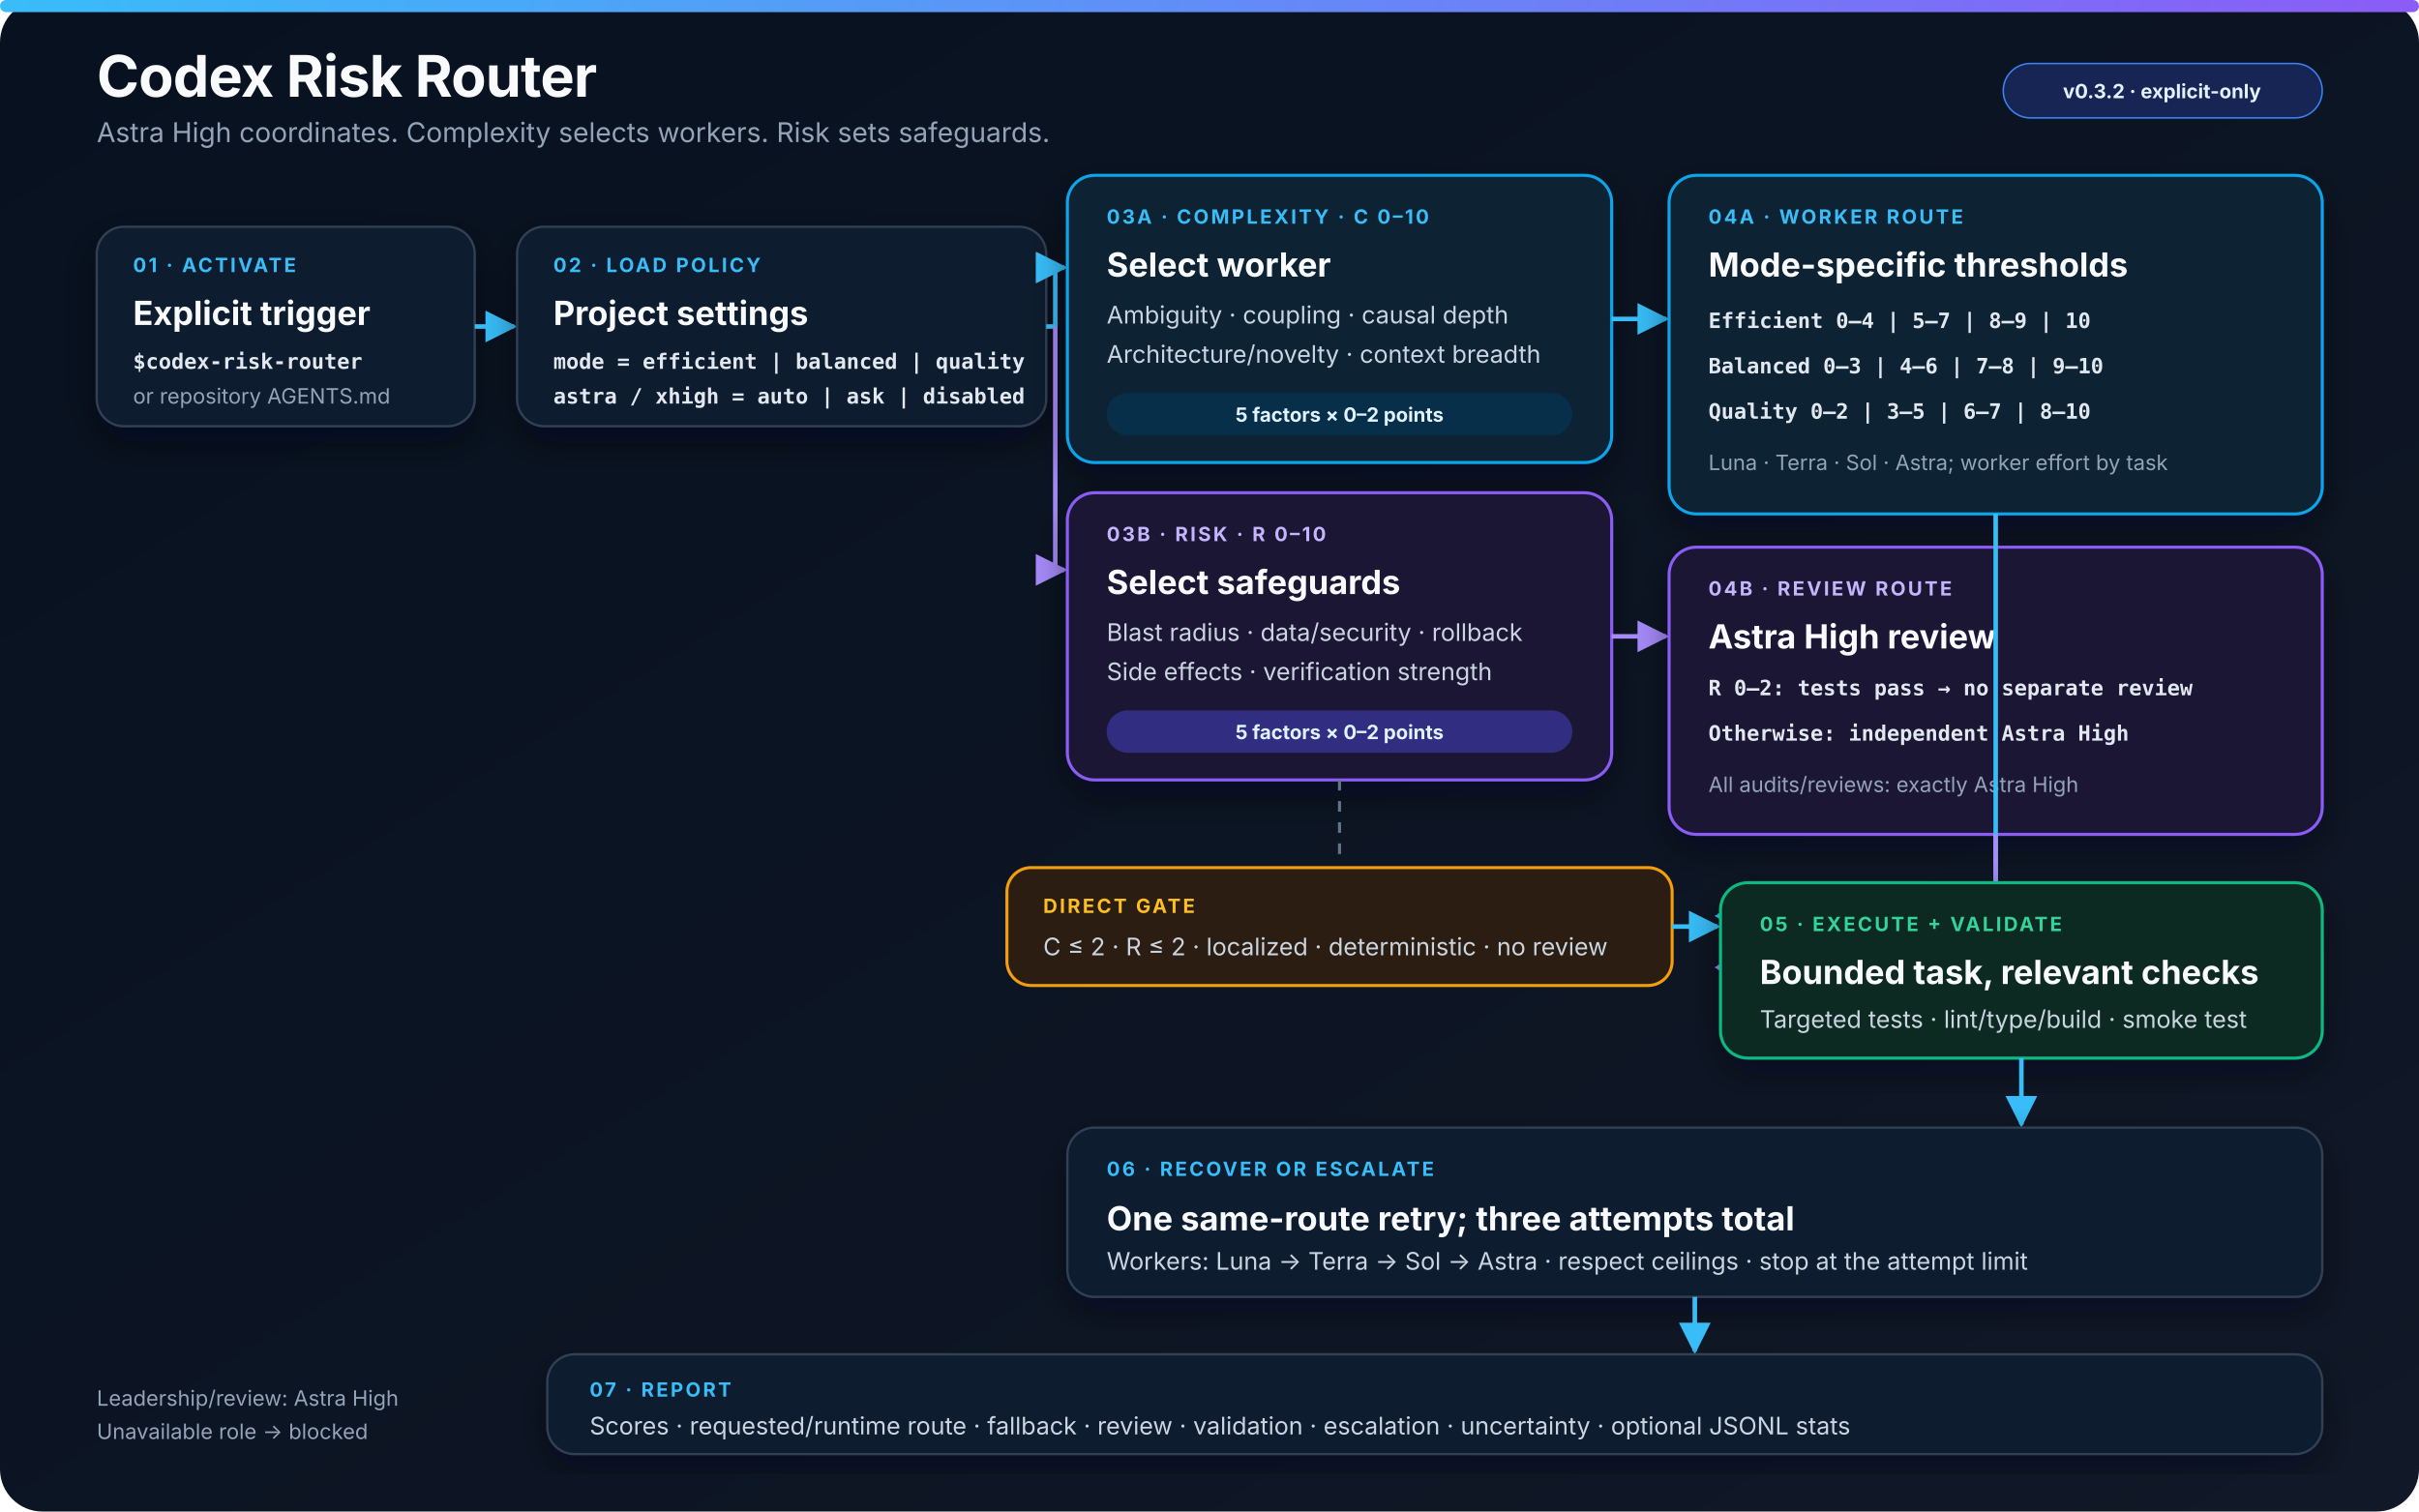
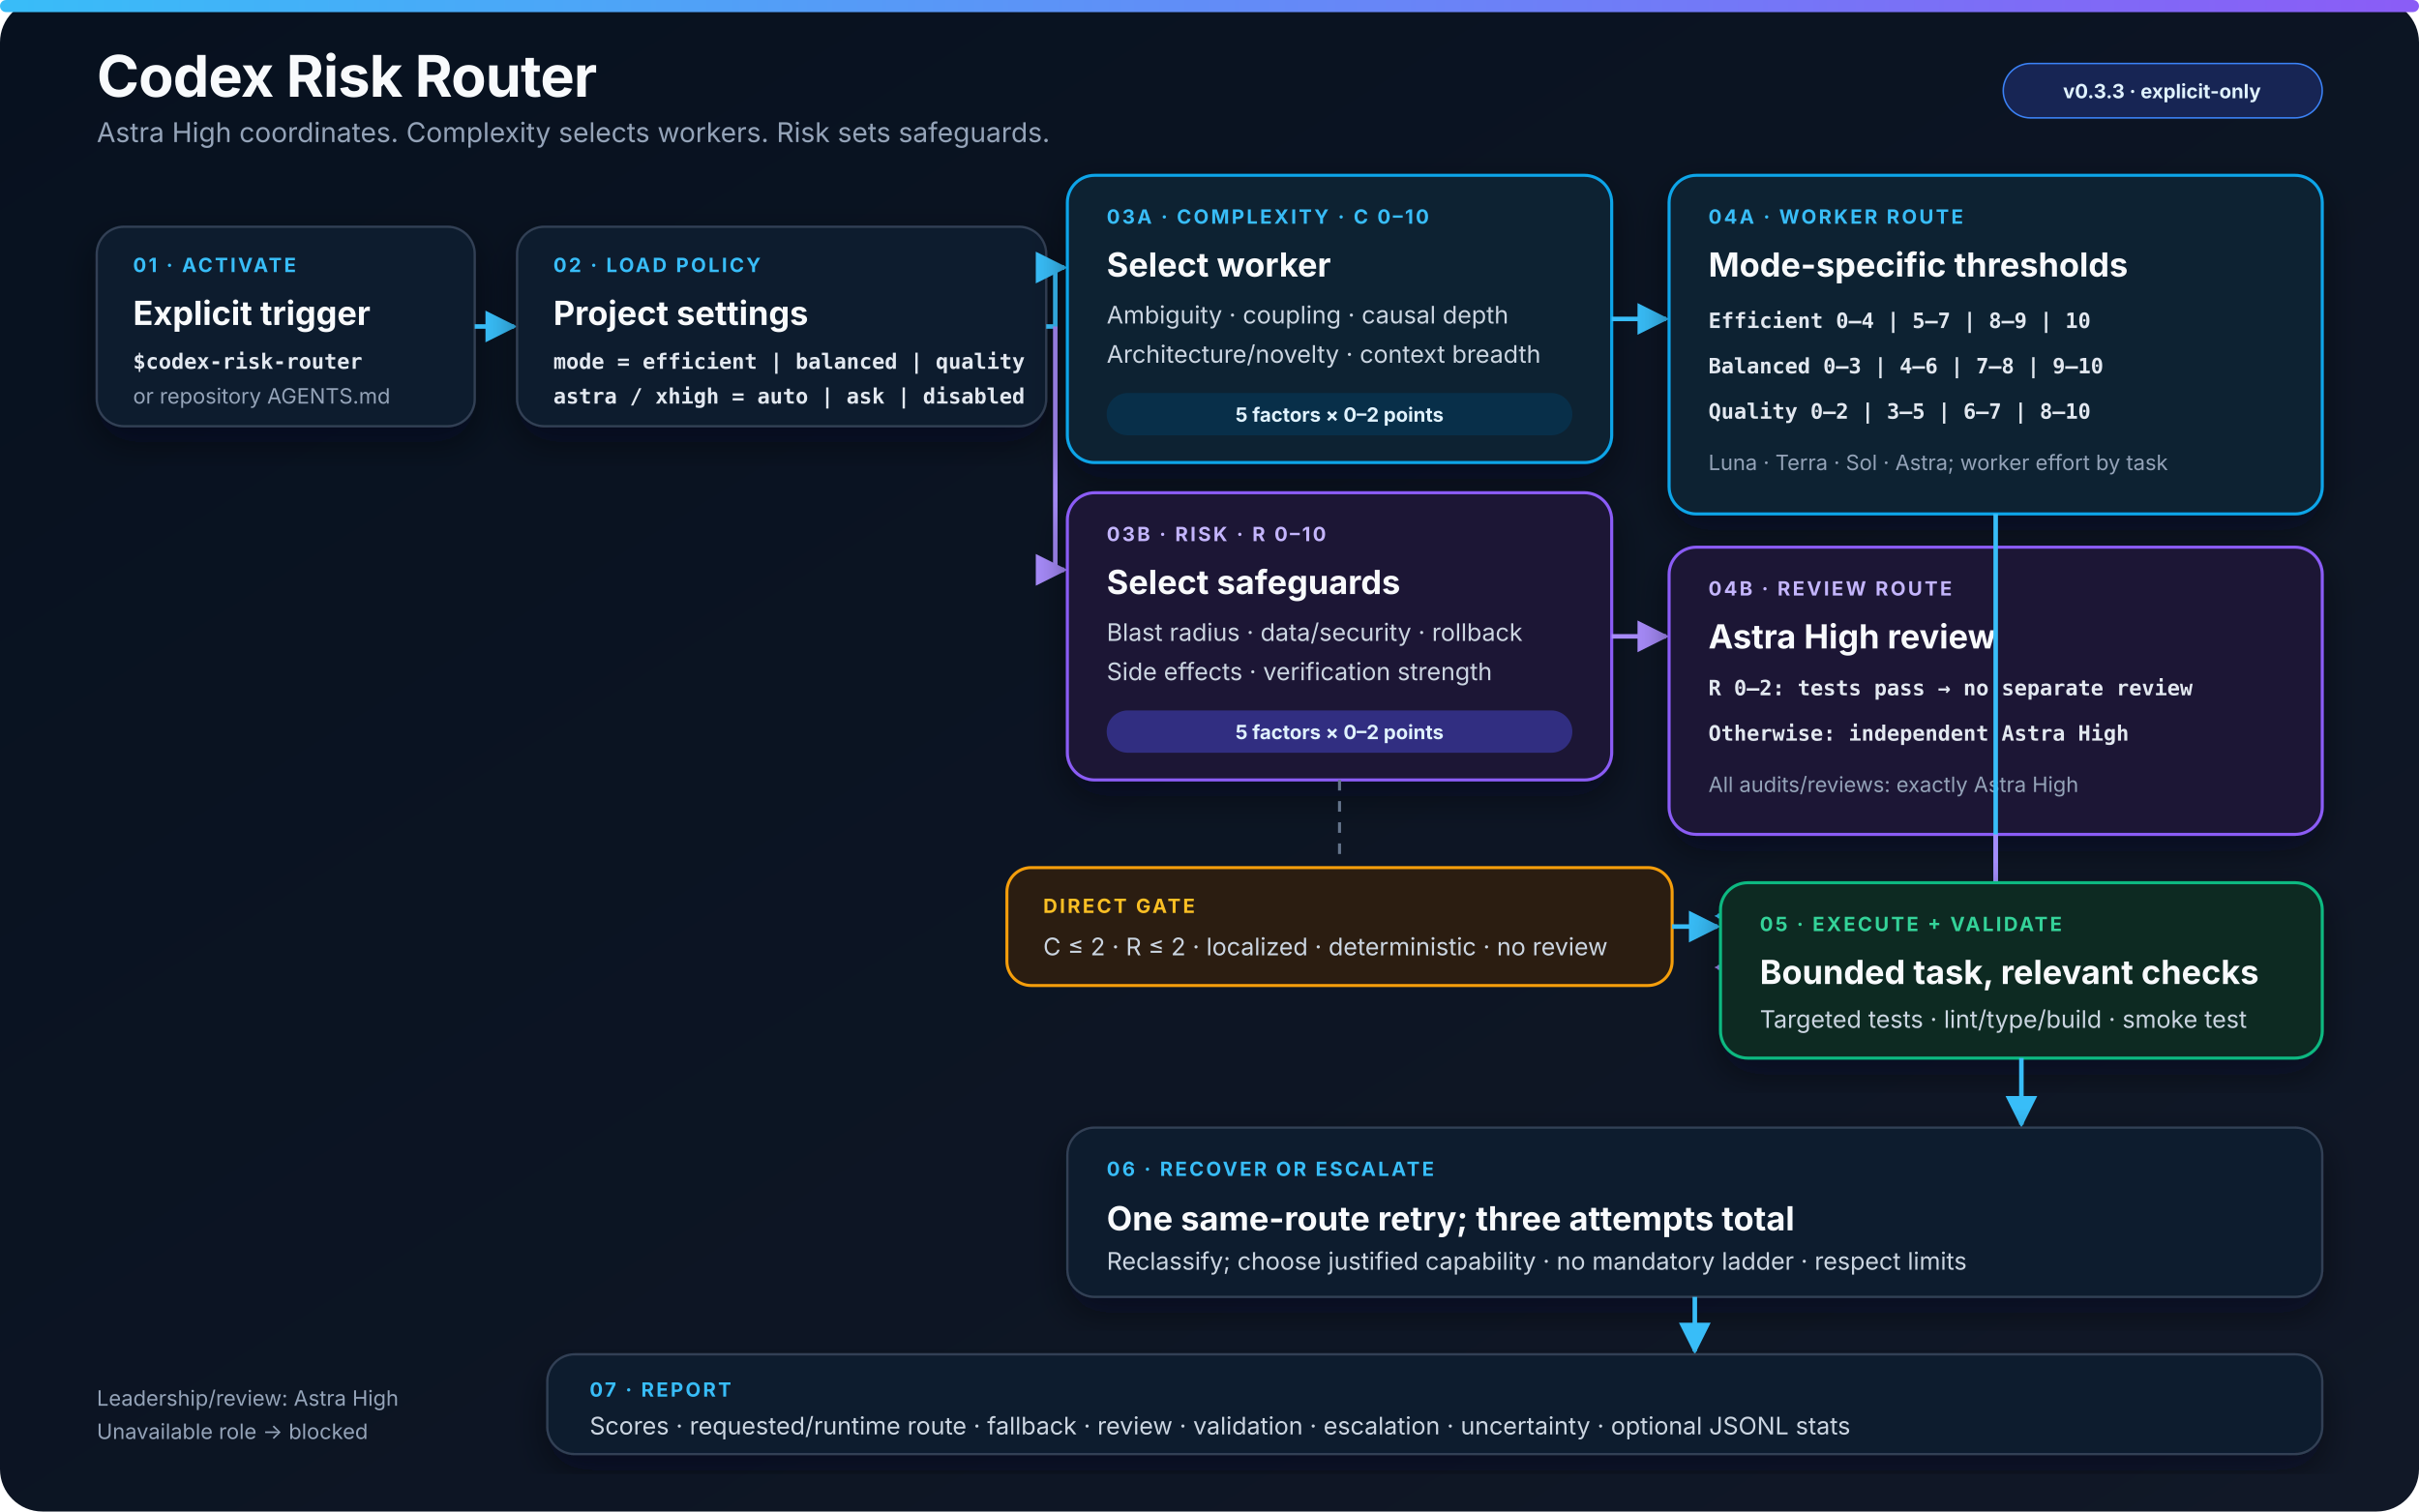
<svg xmlns="http://www.w3.org/2000/svg" viewBox="0 0 1600 1000" role="img" aria-labelledby="title desc">
  <defs>
    <linearGradient id="bg" x1="0" y1="0" x2="1" y2="1">
      <stop offset="0" stop-color="#07111f" />
      <stop offset="1" stop-color="#111827" />
    </linearGradient>
    <linearGradient id="accent" x1="0" y1="0" x2="1" y2="0">
      <stop offset="0" stop-color="#38bdf8" />
      <stop offset="1" stop-color="#8b5cf6" />
    </linearGradient>
    <filter id="shadow" x="-20%" y="-20%" width="140%" height="140%">
      <feDropShadow dx="0" dy="10" stdDeviation="12" flood-color="#020617" flood-opacity="0.45" />
    </filter>
    <marker id="arrowBlue" viewBox="0 0 10 10" refX="9" refY="5" markerWidth="7" markerHeight="7" orient="auto-start-reverse">
      <path d="M 0 0 L 10 5 L 0 10 z" fill="#38bdf8" />
    </marker>
    <marker id="arrowPurple" viewBox="0 0 10 10" refX="9" refY="5" markerWidth="7" markerHeight="7" orient="auto-start-reverse">
      <path d="M 0 0 L 10 5 L 0 10 z" fill="#a78bfa" />
    </marker>
    <style>
      .title { font: 700 38px Inter, Segoe UI, Arial, sans-serif; fill: #f8fafc; letter-spacing: -0.5px; }
      .subtitle { font: 400 18px Inter, Segoe UI, Arial, sans-serif; fill: #94a3b8; }
      .step { font: 700 13px Inter, Segoe UI, Arial, sans-serif; fill: #38bdf8; letter-spacing: 1.5px; }
      .head { font: 700 22px Inter, Segoe UI, Arial, sans-serif; fill: #f8fafc; }
      .body { font: 400 16px Inter, Segoe UI, Arial, sans-serif; fill: #cbd5e1; }
      .small { font: 400 14px Inter, Segoe UI, Arial, sans-serif; fill: #94a3b8; }
      .mono { font: 600 14px ui-monospace, SFMono-Regular, Consolas, monospace; fill: #e2e8f0; }
      .pill { font: 700 13px Inter, Segoe UI, Arial, sans-serif; fill: #e0f2fe; }
      .card { fill: #0f1c2e; stroke: #334155; stroke-width: 1.5; }
      .blue-card { fill: #0b2032; stroke: #0ea5e9; stroke-width: 2; }
      .purple-card { fill: #1c1734; stroke: #8b5cf6; stroke-width: 2; }
      .green-card { fill: #0d2924; stroke: #10b981; stroke-width: 2; }
      .orange-card { fill: #2b1d11; stroke: #f59e0b; stroke-width: 2; }
      .line-blue { fill: none; stroke: #38bdf8; stroke-width: 3; marker-end: url(#arrowBlue); }
      .line-purple { fill: none; stroke: #a78bfa; stroke-width: 3; marker-end: url(#arrowPurple); }
      .line-muted { fill: none; stroke: #64748b; stroke-width: 2; stroke-dasharray: 7 7; }
    </style>
  </defs>
  <rect width="1600" height="1000" rx="28" fill="url(#bg)" />
  <rect x="0" y="0" width="1600" height="8" rx="4" fill="url(#accent)" />
  <text x="64" y="64" class="title">Codex Risk Router</text>
  <text x="64" y="94" class="subtitle">Astra High coordinates. Complexity selects workers. Risk sets safeguards.</text>
  <rect x="1325" y="42" width="211" height="36" rx="18" fill="#172554" stroke="#3b82f6" />
-   <text x="1430" y="65" text-anchor="middle" class="pill">v0.3.2 · explicit-only</text>
+   <text x="1430" y="65" text-anchor="middle" class="pill">v0.3.3 · explicit-only</text>
  <g filter="url(#shadow)">
    <rect x="64" y="150" width="250" height="132" rx="18" class="card" />
  </g>
  <text x="88" y="180" class="step">01 · ACTIVATE</text>
  <text x="88" y="215" class="head">Explicit trigger</text>
  <text x="88" y="244" class="mono">$codex-risk-router</text>
  <text x="88" y="267" class="small">or repository AGENTS.md</text>
  <path d="M314 216 H340" class="line-blue" />
  <g filter="url(#shadow)">
    <rect x="342" y="150" width="350" height="132" rx="18" class="card" />
  </g>
  <text x="366" y="180" class="step">02 · LOAD POLICY</text>
  <text x="366" y="215" class="head">Project settings</text>
  <text x="366" y="244" class="mono">mode = efficient | balanced | quality</text>
  <text x="366" y="267" class="mono">astra / xhigh = auto | ask | disabled</text>
  <path d="M692 216 H698 V177 H704" class="line-blue" />
  <path d="M698 216 V377 H704" class="line-purple" />
  <g filter="url(#shadow)">
    <rect x="706" y="116" width="360" height="190" rx="18" class="blue-card" />
  </g>
  <text x="732" y="148" class="step">03A · COMPLEXITY · C 0–10</text>
  <text x="732" y="183" class="head">Select worker</text>
  <text x="732" y="214" class="body">Ambiguity · coupling · causal depth</text>
  <text x="732" y="240" class="body">Architecture/novelty · context breadth</text>
  <rect x="732" y="260" width="308" height="28" rx="14" fill="#082f49" />
  <text x="886" y="279" text-anchor="middle" class="pill">5 factors × 0–2 points</text>
  <g filter="url(#shadow)">
    <rect x="706" y="326" width="360" height="190" rx="18" class="purple-card" />
  </g>
  <text x="732" y="358" class="step" style="fill:#c4b5fd">03B · RISK · R 0–10</text>
  <text x="732" y="393" class="head">Select safeguards</text>
  <text x="732" y="424" class="body">Blast radius · data/security · rollback</text>
  <text x="732" y="450" class="body">Side effects · verification strength</text>
  <rect x="732" y="470" width="308" height="28" rx="14" fill="#312e81" />
  <text x="886" y="489" text-anchor="middle" class="pill">5 factors × 0–2 points</text>
  <path d="M1066 211 H1102" class="line-blue" />
  <g filter="url(#shadow)">
    <rect x="1104" y="116" width="432" height="224" rx="18" class="blue-card" />
  </g>
  <text x="1130" y="148" class="step">04A · WORKER ROUTE</text>
  <text x="1130" y="183" class="head">Mode-specific thresholds</text>
  <text x="1130" y="217" class="mono">Efficient  0–4  | 5–7 | 8–9 | 10</text>
  <text x="1130" y="247" class="mono">Balanced   0–3  | 4–6 | 7–8 | 9–10</text>
  <text x="1130" y="277" class="mono">Quality    0–2  | 3–5 | 6–7 | 8–10</text>
  <text x="1130" y="311" class="small">Luna · Terra · Sol · Astra; worker effort by task</text>
  <path d="M1066 421 H1102" class="line-purple" />
  <g filter="url(#shadow)">
    <rect x="1104" y="362" width="432" height="190" rx="18" class="purple-card" />
  </g>
  <text x="1130" y="394" class="step" style="fill:#c4b5fd">04B · REVIEW ROUTE</text>
  <text x="1130" y="429" class="head">Astra High review</text>
  <text x="1130" y="460" class="mono">R 0–2: tests pass → no separate review</text>
  <text x="1130" y="490" class="mono">Otherwise: independent Astra High</text>
  <text x="1130" y="524" class="small">All audits/reviews: exactly Astra High</text>
  <path d="M886 516 V572" class="line-muted" />
  <rect x="666" y="574" width="440" height="78" rx="16" class="orange-card" />
  <text x="690" y="604" class="step" style="fill:#fbbf24">DIRECT GATE</text>
  <text x="690" y="632" class="body">C ≤ 2 · R ≤ 2 · localized · deterministic · no review</text>
  <path d="M1320 340 V606 H1136" class="line-blue" />
  <path d="M1320 552 V640 H1136" class="line-purple" />
  <path d="M1106 613 H1136" class="line-blue" />
  <g filter="url(#shadow)">
    <rect x="1138" y="584" width="398" height="116" rx="18" class="green-card" />
  </g>
  <text x="1164" y="616" class="step" style="fill:#34d399">05 · EXECUTE + VALIDATE</text>
  <text x="1164" y="651" class="head">Bounded task, relevant checks</text>
  <text x="1164" y="680" class="body">Targeted tests · lint/type/build · smoke test</text>
  <path d="M1337 700 V744" class="line-blue" />
  <g filter="url(#shadow)">
    <rect x="706" y="746" width="830" height="112" rx="18" class="card" />
  </g>
  <text x="732" y="778" class="step">06 · RECOVER OR ESCALATE</text>
  <text x="732" y="814" class="head">One same-route retry; three attempts total</text>
-   <text x="732" y="840" class="body">Workers: Luna → Terra → Sol → Astra · respect ceilings · stop at the attempt limit</text>
+   <text x="732" y="840" class="body">Reclassify; choose justified capability · no mandatory ladder · respect limits</text>
  <path d="M1121 858 V894" class="line-blue" />
  <g filter="url(#shadow)">
    <rect x="362" y="896" width="1174" height="66" rx="18" class="card" />
  </g>
  <text x="390" y="924" class="step">07 · REPORT</text>
  <text x="390" y="949" class="body">Scores · requested/runtime route · fallback · review · validation · escalation · uncertainty · optional JSONL stats</text>
  <text x="64" y="930" class="small">Leadership/review: Astra High</text>
  <text x="64" y="952" class="small">Unavailable role → blocked</text>
</svg>
